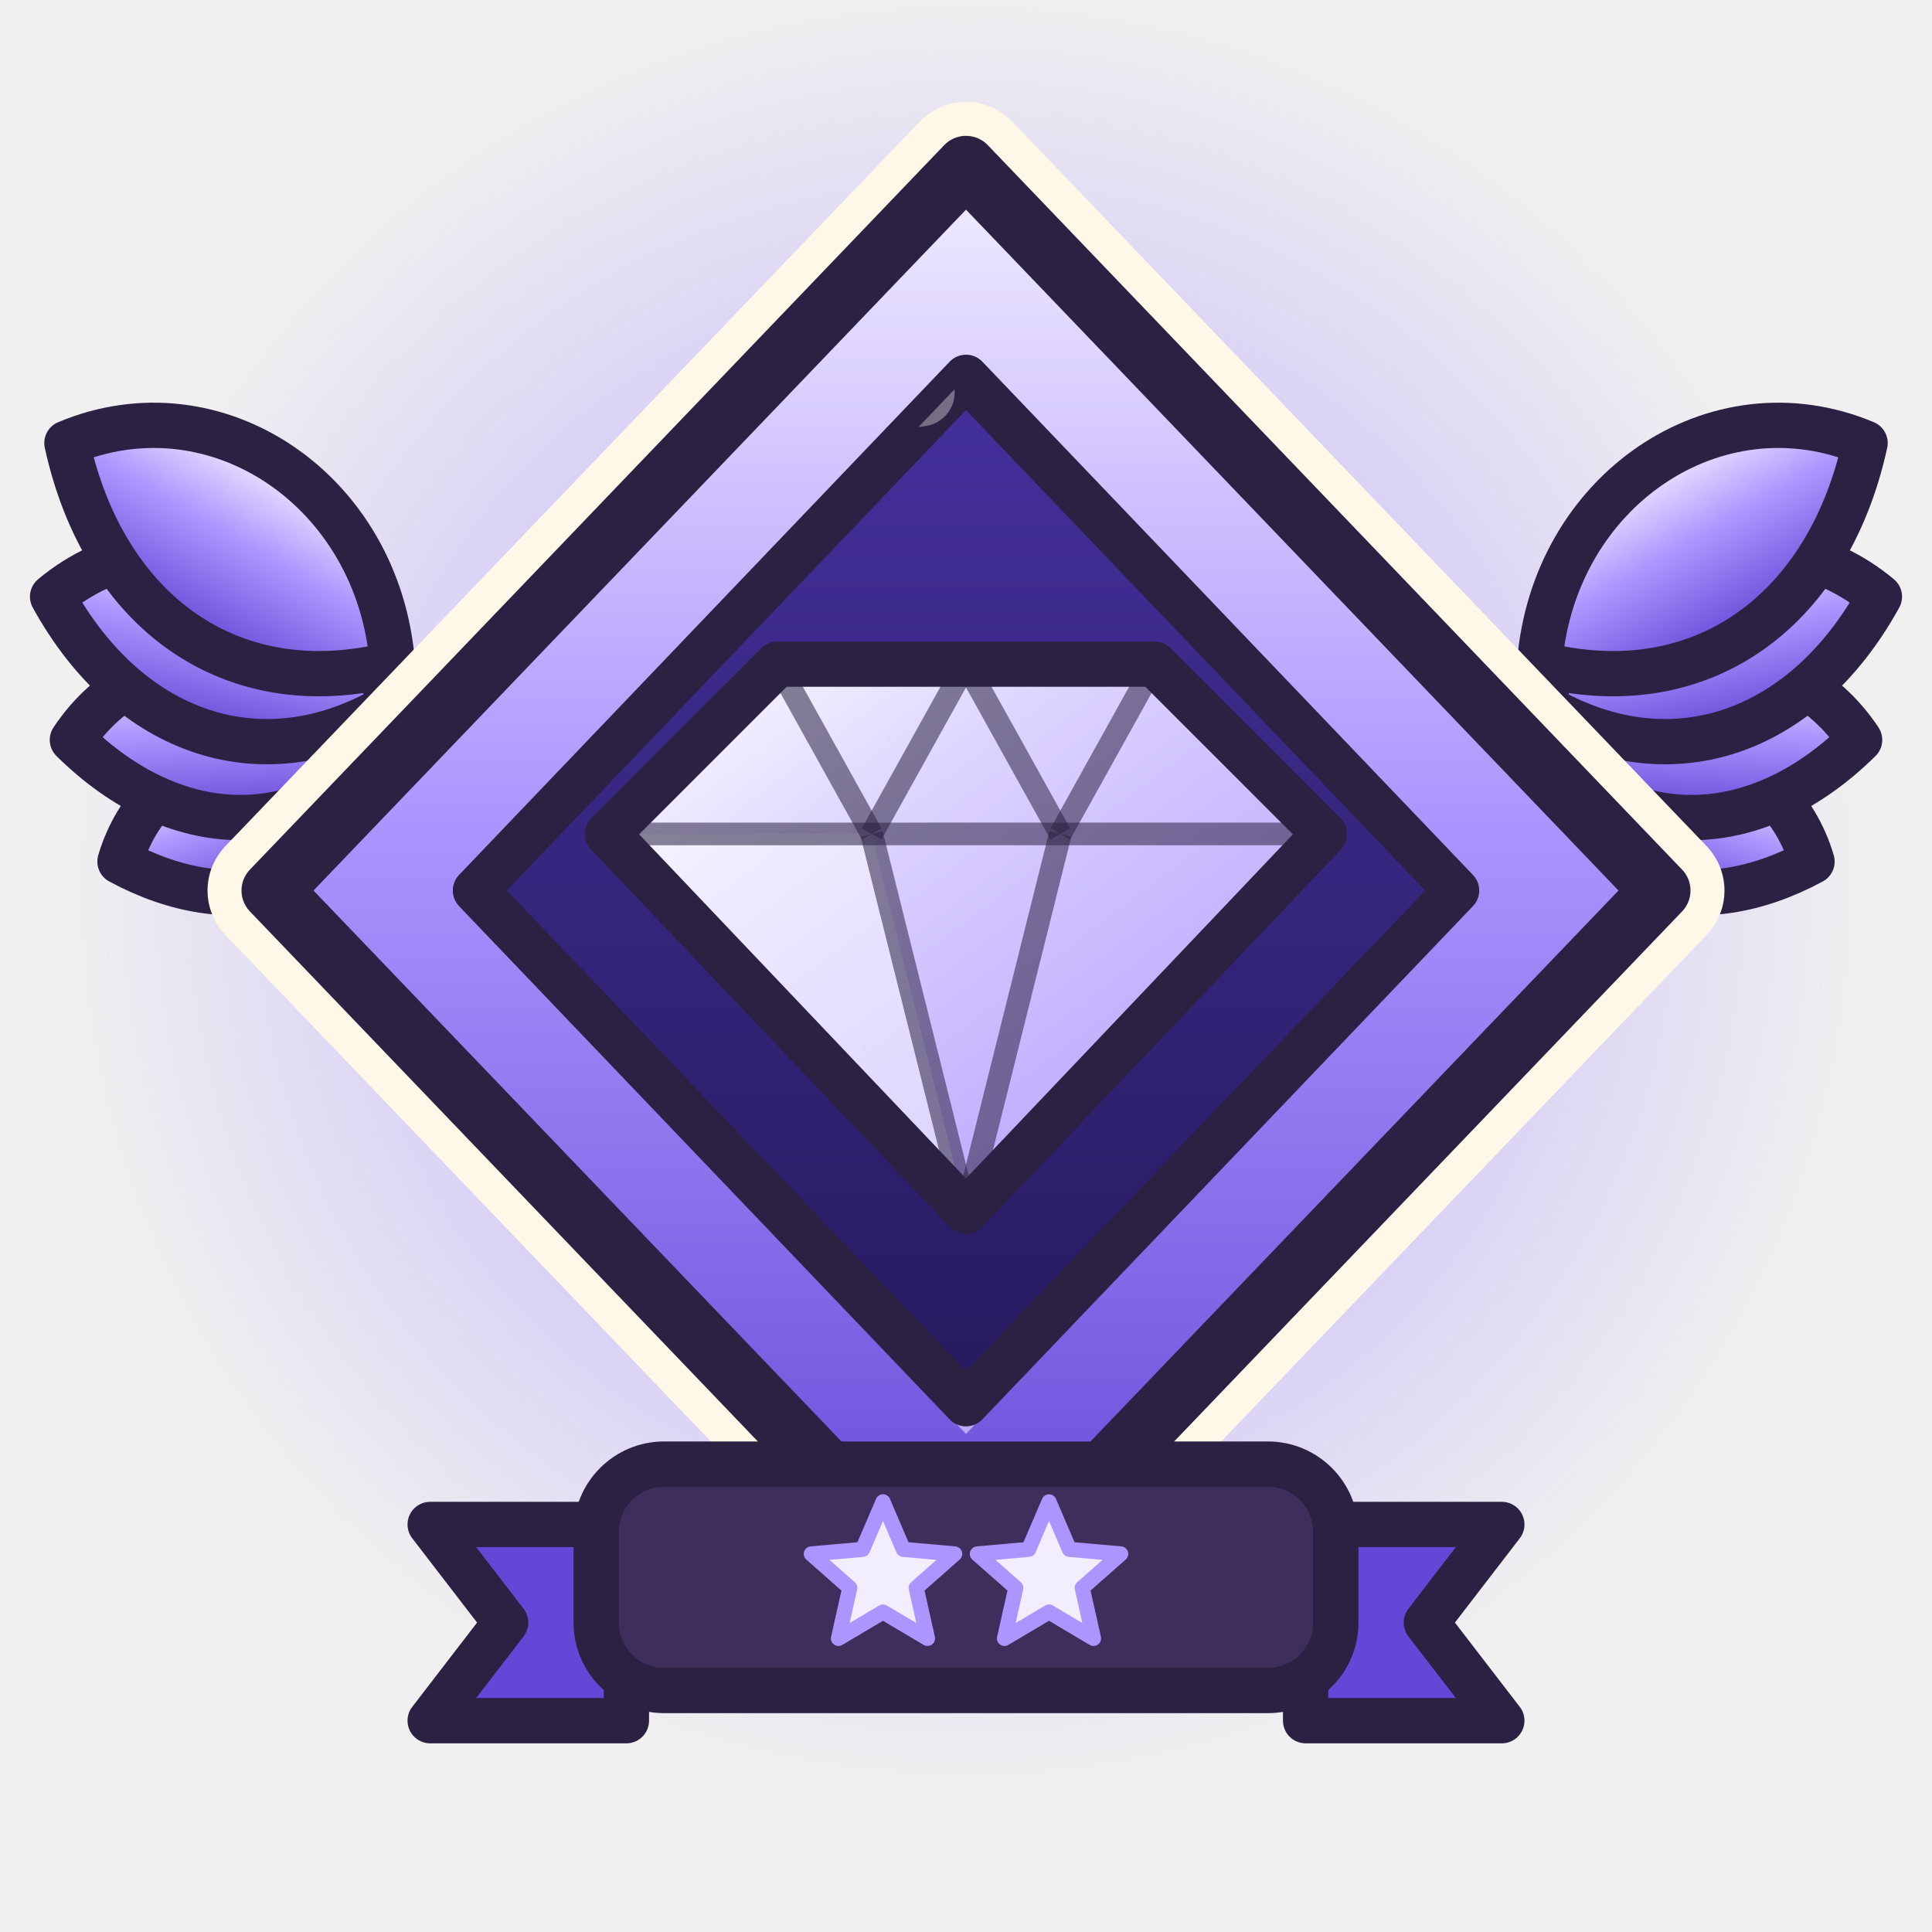
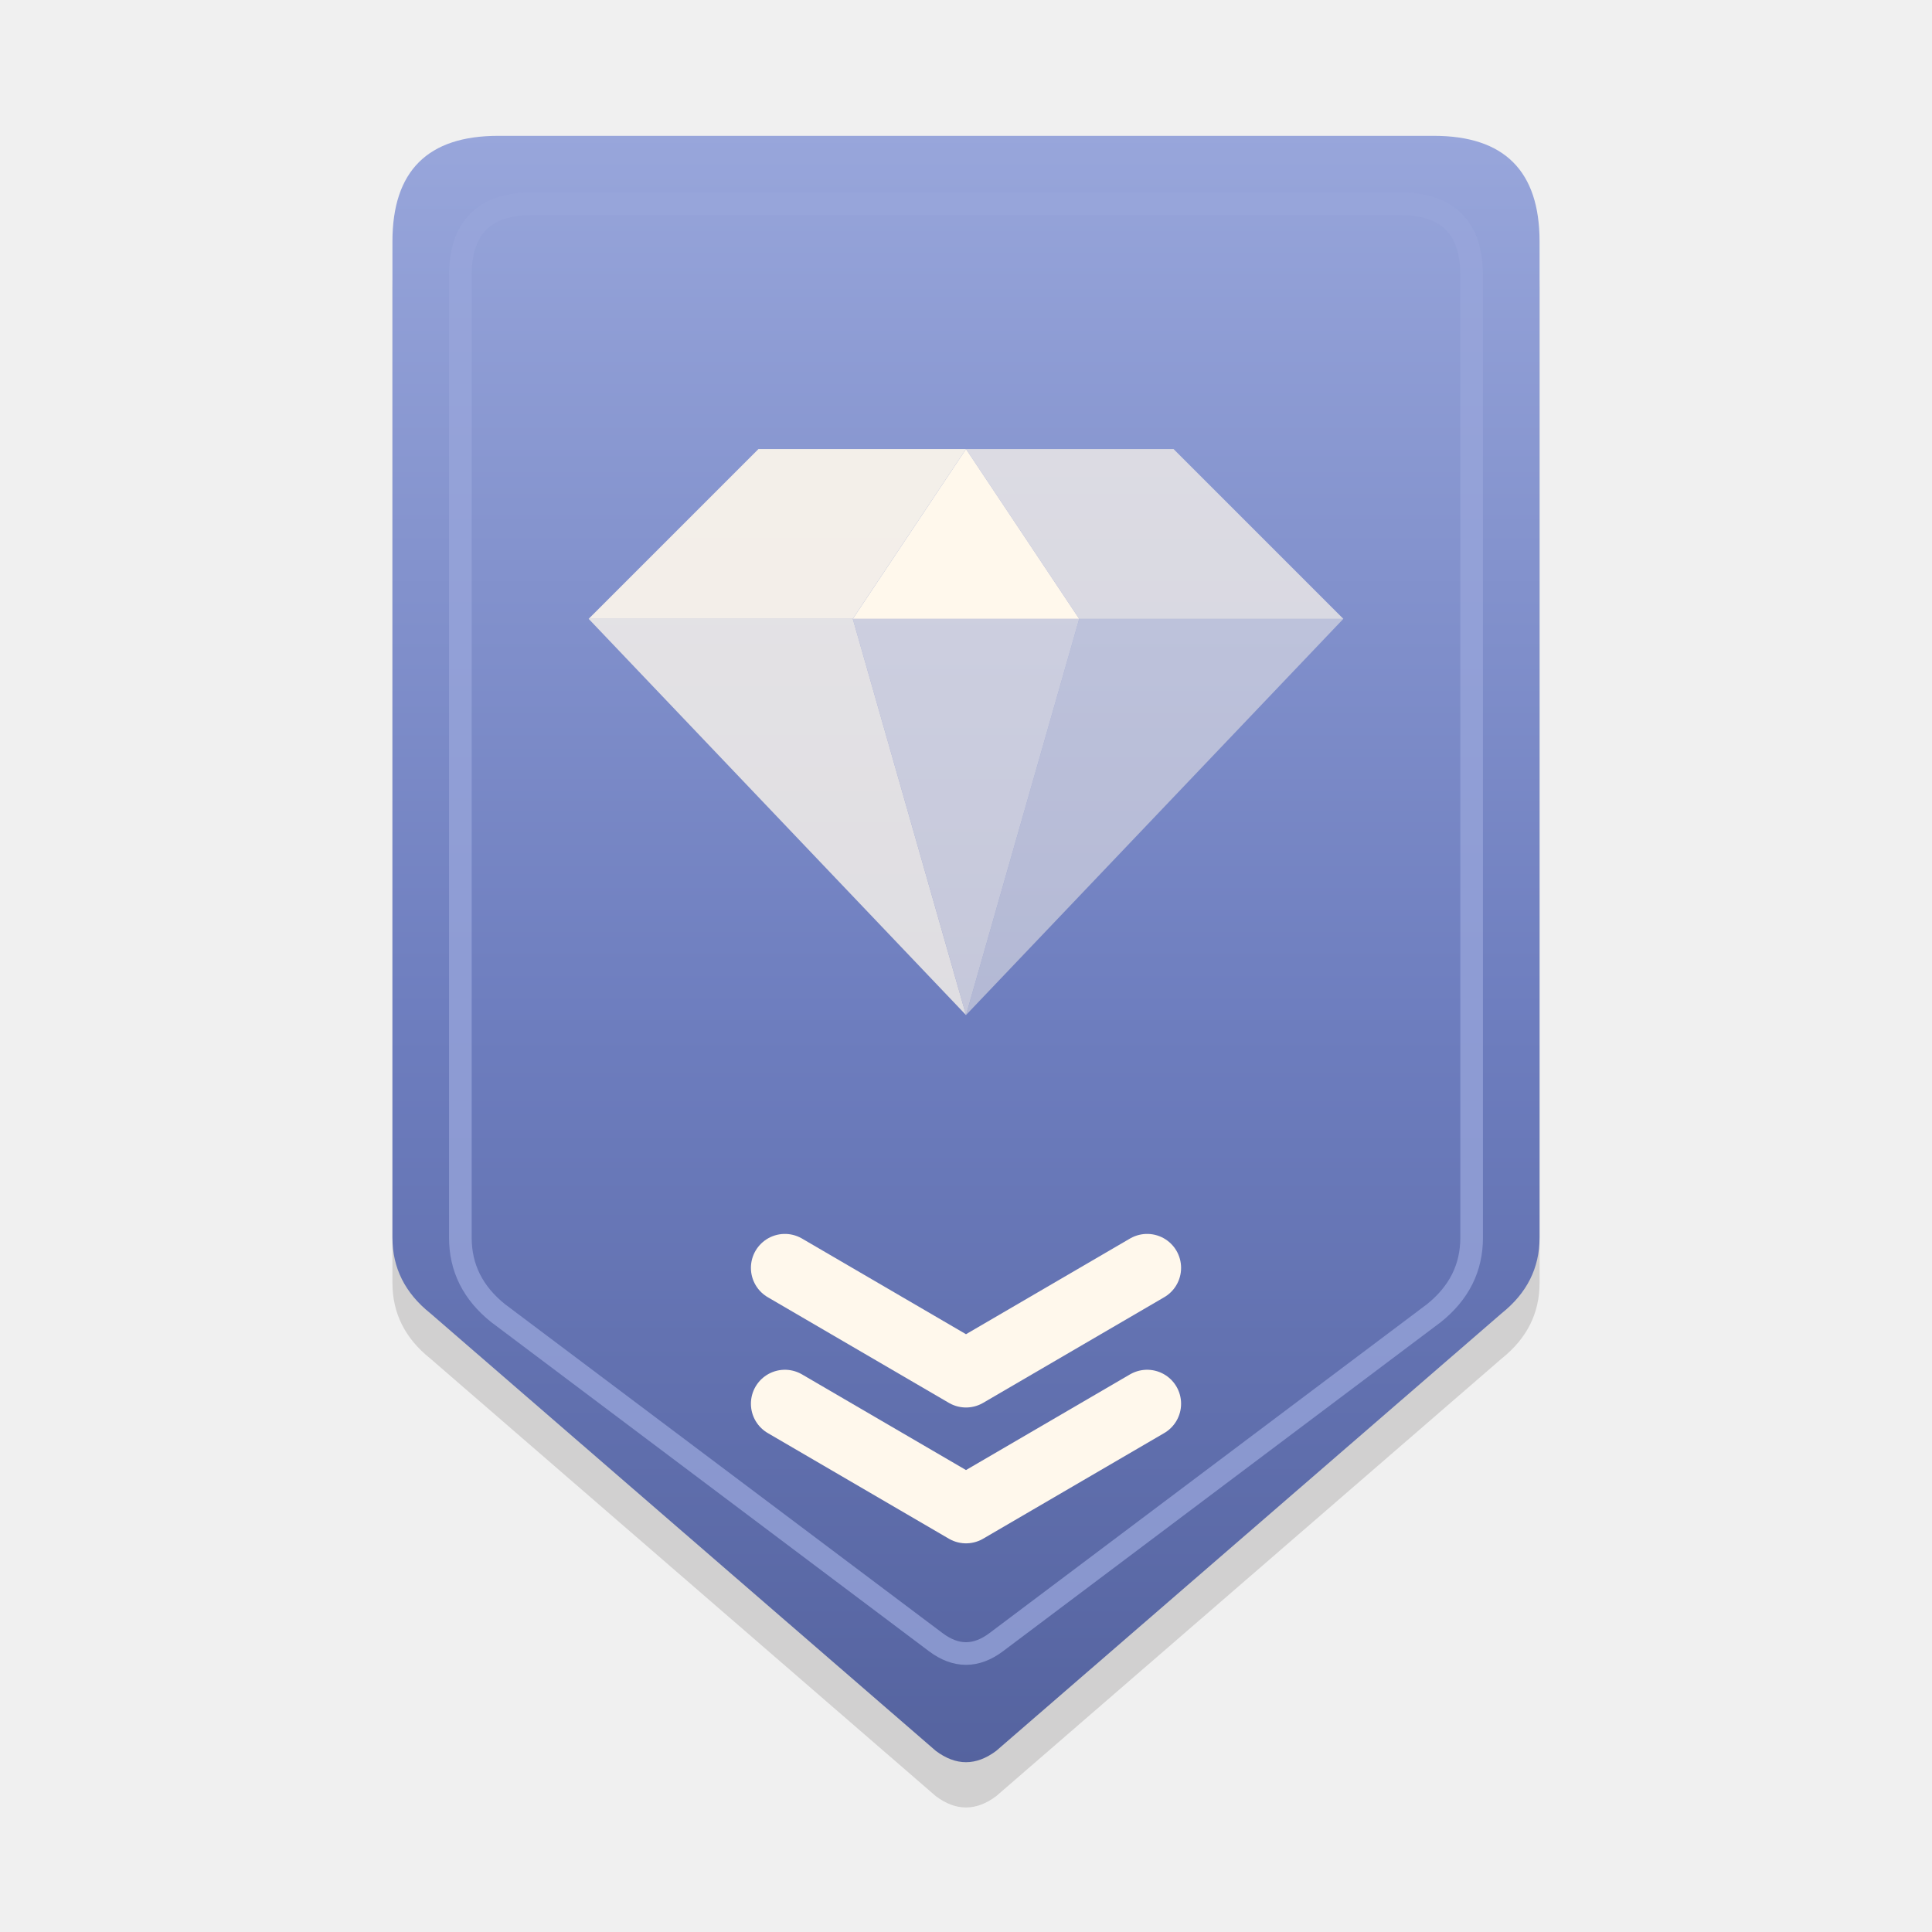
<svg xmlns="http://www.w3.org/2000/svg" width="512" height="512" viewBox="0 0 256 256">
  <defs>
-     <linearGradient id="diamond-metal" x1="0" y1="0" x2="0" y2="1">
-       <stop offset="0" stop-color="#F2EDFF" />
-       <stop offset="0.45" stop-color="#AC95FF" />
-       <stop offset="1" stop-color="#6447D6" />
+     <linearGradient id="diamond2g" x1="0" y1="0" x2="0" y2="1">
+       <stop offset="0" stop-color="#98A6DB" />
+       <stop offset="0.55" stop-color="#6D7DBE" />
+       <stop offset="1" stop-color="#55639F" />
    </linearGradient>
-     <linearGradient id="diamond-face" x1="0" y1="0" x2="0" y2="1">
-       <stop offset="0" stop-color="#45309C" />
-       <stop offset="1" stop-color="#261A5E" />
-     </linearGradient>
-     <linearGradient id="diamond-sym" x1="0" y1="0" x2="1" y2="1">
-       <stop offset="0" stop-color="#FFFFFF" />
-       <stop offset="0.35" stop-color="#DCD2FF" />
-       <stop offset="1" stop-color="#AC95FF" />
-     </linearGradient>
-     <radialGradient id="diamond-glow" cx="0.5" cy="0.5" r="0.5">
-       <stop offset="0" stop-color="#F2EDFF" stop-opacity="0.9" />
-       <stop offset="0.6" stop-color="#AC95FF" stop-opacity="0.35" />
-       <stop offset="1" stop-color="#AC95FF" stop-opacity="0" />
-     </radialGradient>
  </defs>
-   <circle cx="128" cy="118" r="118" fill="url(#diamond-glow)" />
-   <g>
-     <path d="M0 0 C-9.4 -14 -28.1 -15.4 -37.4 -2.8 C-26.2 9.8 -11.2 11.2 0 0 Z" transform="translate(52 104) rotate(-20)" fill="url(#diamond-metal)" stroke="#2B2142" stroke-width="6" stroke-linejoin="round" />
-     <path d="M0 0 C-10.6 -15.7 -31.7 -17.2 -42.3 -3.1 C-29.6 11 -12.7 12.5 0 0 Z" transform="translate(52 98.7) rotate(-3.3)" fill="url(#diamond-metal)" stroke="#2B2142" stroke-width="6" stroke-linejoin="round" />
-     <path d="M0 0 C-11.8 -17.3 -35.4 -19.1 -47.1 -3.5 C-33 12.1 -14.1 13.9 0 0 Z" transform="translate(52 93.3) rotate(13.3)" fill="url(#diamond-metal)" stroke="#2B2142" stroke-width="6" stroke-linejoin="round" />
-     <path d="M0 0 C-13 -19 -39 -20.9 -52 -3.8 C-36.4 13.3 -15.6 15.2 0 0 Z" transform="translate(52 88) rotate(30)" fill="url(#diamond-metal)" stroke="#2B2142" stroke-width="6" stroke-linejoin="round" />
-   </g>
-   <g transform="translate(256 0) scale(-1 1)">
-     <path d="M0 0 C-9.4 -14 -28.1 -15.4 -37.4 -2.8 C-26.2 9.8 -11.2 11.2 0 0 Z" transform="translate(52 104) rotate(-20)" fill="url(#diamond-metal)" stroke="#2B2142" stroke-width="6" stroke-linejoin="round" />
-     <path d="M0 0 C-10.6 -15.7 -31.7 -17.2 -42.3 -3.1 C-29.6 11 -12.7 12.5 0 0 Z" transform="translate(52 98.7) rotate(-3.3)" fill="url(#diamond-metal)" stroke="#2B2142" stroke-width="6" stroke-linejoin="round" />
-     <path d="M0 0 C-11.8 -17.3 -35.4 -19.1 -47.1 -3.5 C-33 12.1 -14.1 13.9 0 0 Z" transform="translate(52 93.3) rotate(13.3)" fill="url(#diamond-metal)" stroke="#2B2142" stroke-width="6" stroke-linejoin="round" />
-     <path d="M0 0 C-13 -19 -39 -20.9 -52 -3.8 C-36.4 13.3 -15.6 15.2 0 0 Z" transform="translate(52 88) rotate(30)" fill="url(#diamond-metal)" stroke="#2B2142" stroke-width="6" stroke-linejoin="round" />
-   </g>
-   <path d="M128 22 L220 118 L128 214 L36 118 Z" transform="translate(0 7)" fill="#2B2142" fill-opacity="0.3" />
-   <path d="M128 22 L220 118 L128 214 L36 118 Z" fill="none" stroke="#FFF7E8" stroke-width="17" stroke-linejoin="round" />
-   <path d="M128 22 L220 118 L128 214 L36 118 Z" fill="url(#diamond-metal)" stroke="#2B2142" stroke-width="8" stroke-linejoin="round" />
-   <path d="M128 50 L193 118 L128 186 L63 118 Z" transform="translate(0 4)" fill="#F2EDFF" fill-opacity="0.55" />
-   <path d="M128 50 L193 118 L128 186 L63 118 Z" fill="url(#diamond-face)" stroke="#2B2142" stroke-width="6" stroke-linejoin="round" />
-   <polygon points="103,88 153,88 175.5,110.5 128,160.5 80.5,110.5" fill="url(#diamond-sym)" />
-   <polygon points="80.5,110.5 115.5,110.5 128,160.5" fill="#FFFFFF" fill-opacity="0.45" />
-   <line x1="80.5" y1="110.5" x2="175.5" y2="110.5" stroke="#2B2142" stroke-width="3" stroke-opacity="0.55" />
-   <line x1="103" y1="88" x2="115.5" y2="110.5" stroke="#2B2142" stroke-width="3" stroke-opacity="0.55" />
-   <line x1="153" y1="88" x2="140.5" y2="110.5" stroke="#2B2142" stroke-width="3" stroke-opacity="0.55" />
-   <line x1="115.5" y1="110.5" x2="128" y2="160.5" stroke="#2B2142" stroke-width="3" stroke-opacity="0.55" />
-   <line x1="140.5" y1="110.5" x2="128" y2="160.5" stroke="#2B2142" stroke-width="3" stroke-opacity="0.55" />
-   <line x1="128" y1="88" x2="115.5" y2="110.5" stroke="#2B2142" stroke-width="3" stroke-opacity="0.55" />
-   <line x1="128" y1="88" x2="140.5" y2="110.5" stroke="#2B2142" stroke-width="3" stroke-opacity="0.55" />
-   <polygon points="103,88 153,88 175.5,110.5 128,160.5 80.5,110.5" fill="none" stroke="#2B2142" stroke-width="6" stroke-linejoin="round" />
-   <clipPath id="diamond-clip">
-     <path d="M128 50 L193 118 L128 186 L63 118 Z" />
-   </clipPath>
-   <path d="M68 100 Q76 58 122 52" clip-path="url(#diamond-clip)" fill="none" stroke="#FFFFFF" stroke-opacity="0.35" stroke-width="9" stroke-linecap="round" />
-   <polygon points="83,202 57,202 67,215 57,228 83,228" fill="#6447D6" stroke="#2B2142" stroke-width="6" stroke-linejoin="round" />
-   <polygon points="173,202 199,202 189,215 199,228 173,228" fill="#6447D6" stroke="#2B2142" stroke-width="6" stroke-linejoin="round" />
-   <rect x="79" y="194" width="98" height="30" rx="9" fill="#3D2E5C" stroke="#2B2142" stroke-width="6" />
-   <polygon points="117,199 119.7,205.3 126.5,205.9 121.4,210.4 122.9,217.1 117,213.6 111.1,217.1 112.6,210.4 107.5,205.9 114.3,205.3" fill="#F2EDFF" stroke="#AC95FF" stroke-width="2" stroke-linejoin="round" />
-   <polygon points="139,199 141.7,205.3 148.5,205.9 143.4,210.4 144.9,217.1 139,213.6 133.1,217.1 134.6,210.4 129.5,205.9 136.3,205.3" fill="#F2EDFF" stroke="#AC95FF" stroke-width="2" stroke-linejoin="round" />
+   <path d="M66 18 H190 Q204 18 204 32 V164 Q204 170 199 174 L132 232 Q128 235 124 232 L57 174 Q52 170 52 164 V32 Q52 18 66 18 Z" transform="translate(0 6)" fill="#2E2A26" fill-opacity="0.16" />
+   <path d="M66 18 H190 Q204 18 204 32 V164 Q204 170 199 174 L132 232 Q128 235 124 232 L57 174 Q52 170 52 164 V32 Q52 18 66 18 Z" fill="url(#diamond2g)" />
+   <path d="M70.5 27 H185.5 Q195 27 195 36.5 V164 Q195 170 190 174 L132 217.6 Q128 220.6 124 217.6 L66 174 Q61 170 61 164 V36.5 Q61 27 70.5 27 Z" fill="none" stroke="#98A6DB" stroke-width="3" stroke-opacity="0.75" />
+   <polygon points="100.5,59.5 128,59.5 113,82 78,82" fill="#FFF8EC" fill-opacity="0.9" />
+   <polygon points="128,59.5 143,82 113,82" fill="#FFF8EC" fill-opacity="1" />
+   <polygon points="128,59.5 155.5,59.5 178,82 143,82" fill="#FFF8EC" fill-opacity="0.7" />
+   <polygon points="78,82 113,82 128,134.5" fill="#FFF8EC" fill-opacity="0.78" />
+   <polygon points="113,82 143,82 128,134.5" fill="#FFF8EC" fill-opacity="0.6" />
+   <polygon points="143,82 178,82 128,134.5" fill="#FFF8EC" fill-opacity="0.48" />
+   <path d="M104 168 L128 182 L152 168" fill="none" stroke="#FFF8EC" stroke-width="9" stroke-linecap="round" stroke-linejoin="round" />
+   <path d="M104 186 L128 200 L152 186" fill="none" stroke="#FFF8EC" stroke-width="9" stroke-linecap="round" stroke-linejoin="round" />
</svg>
